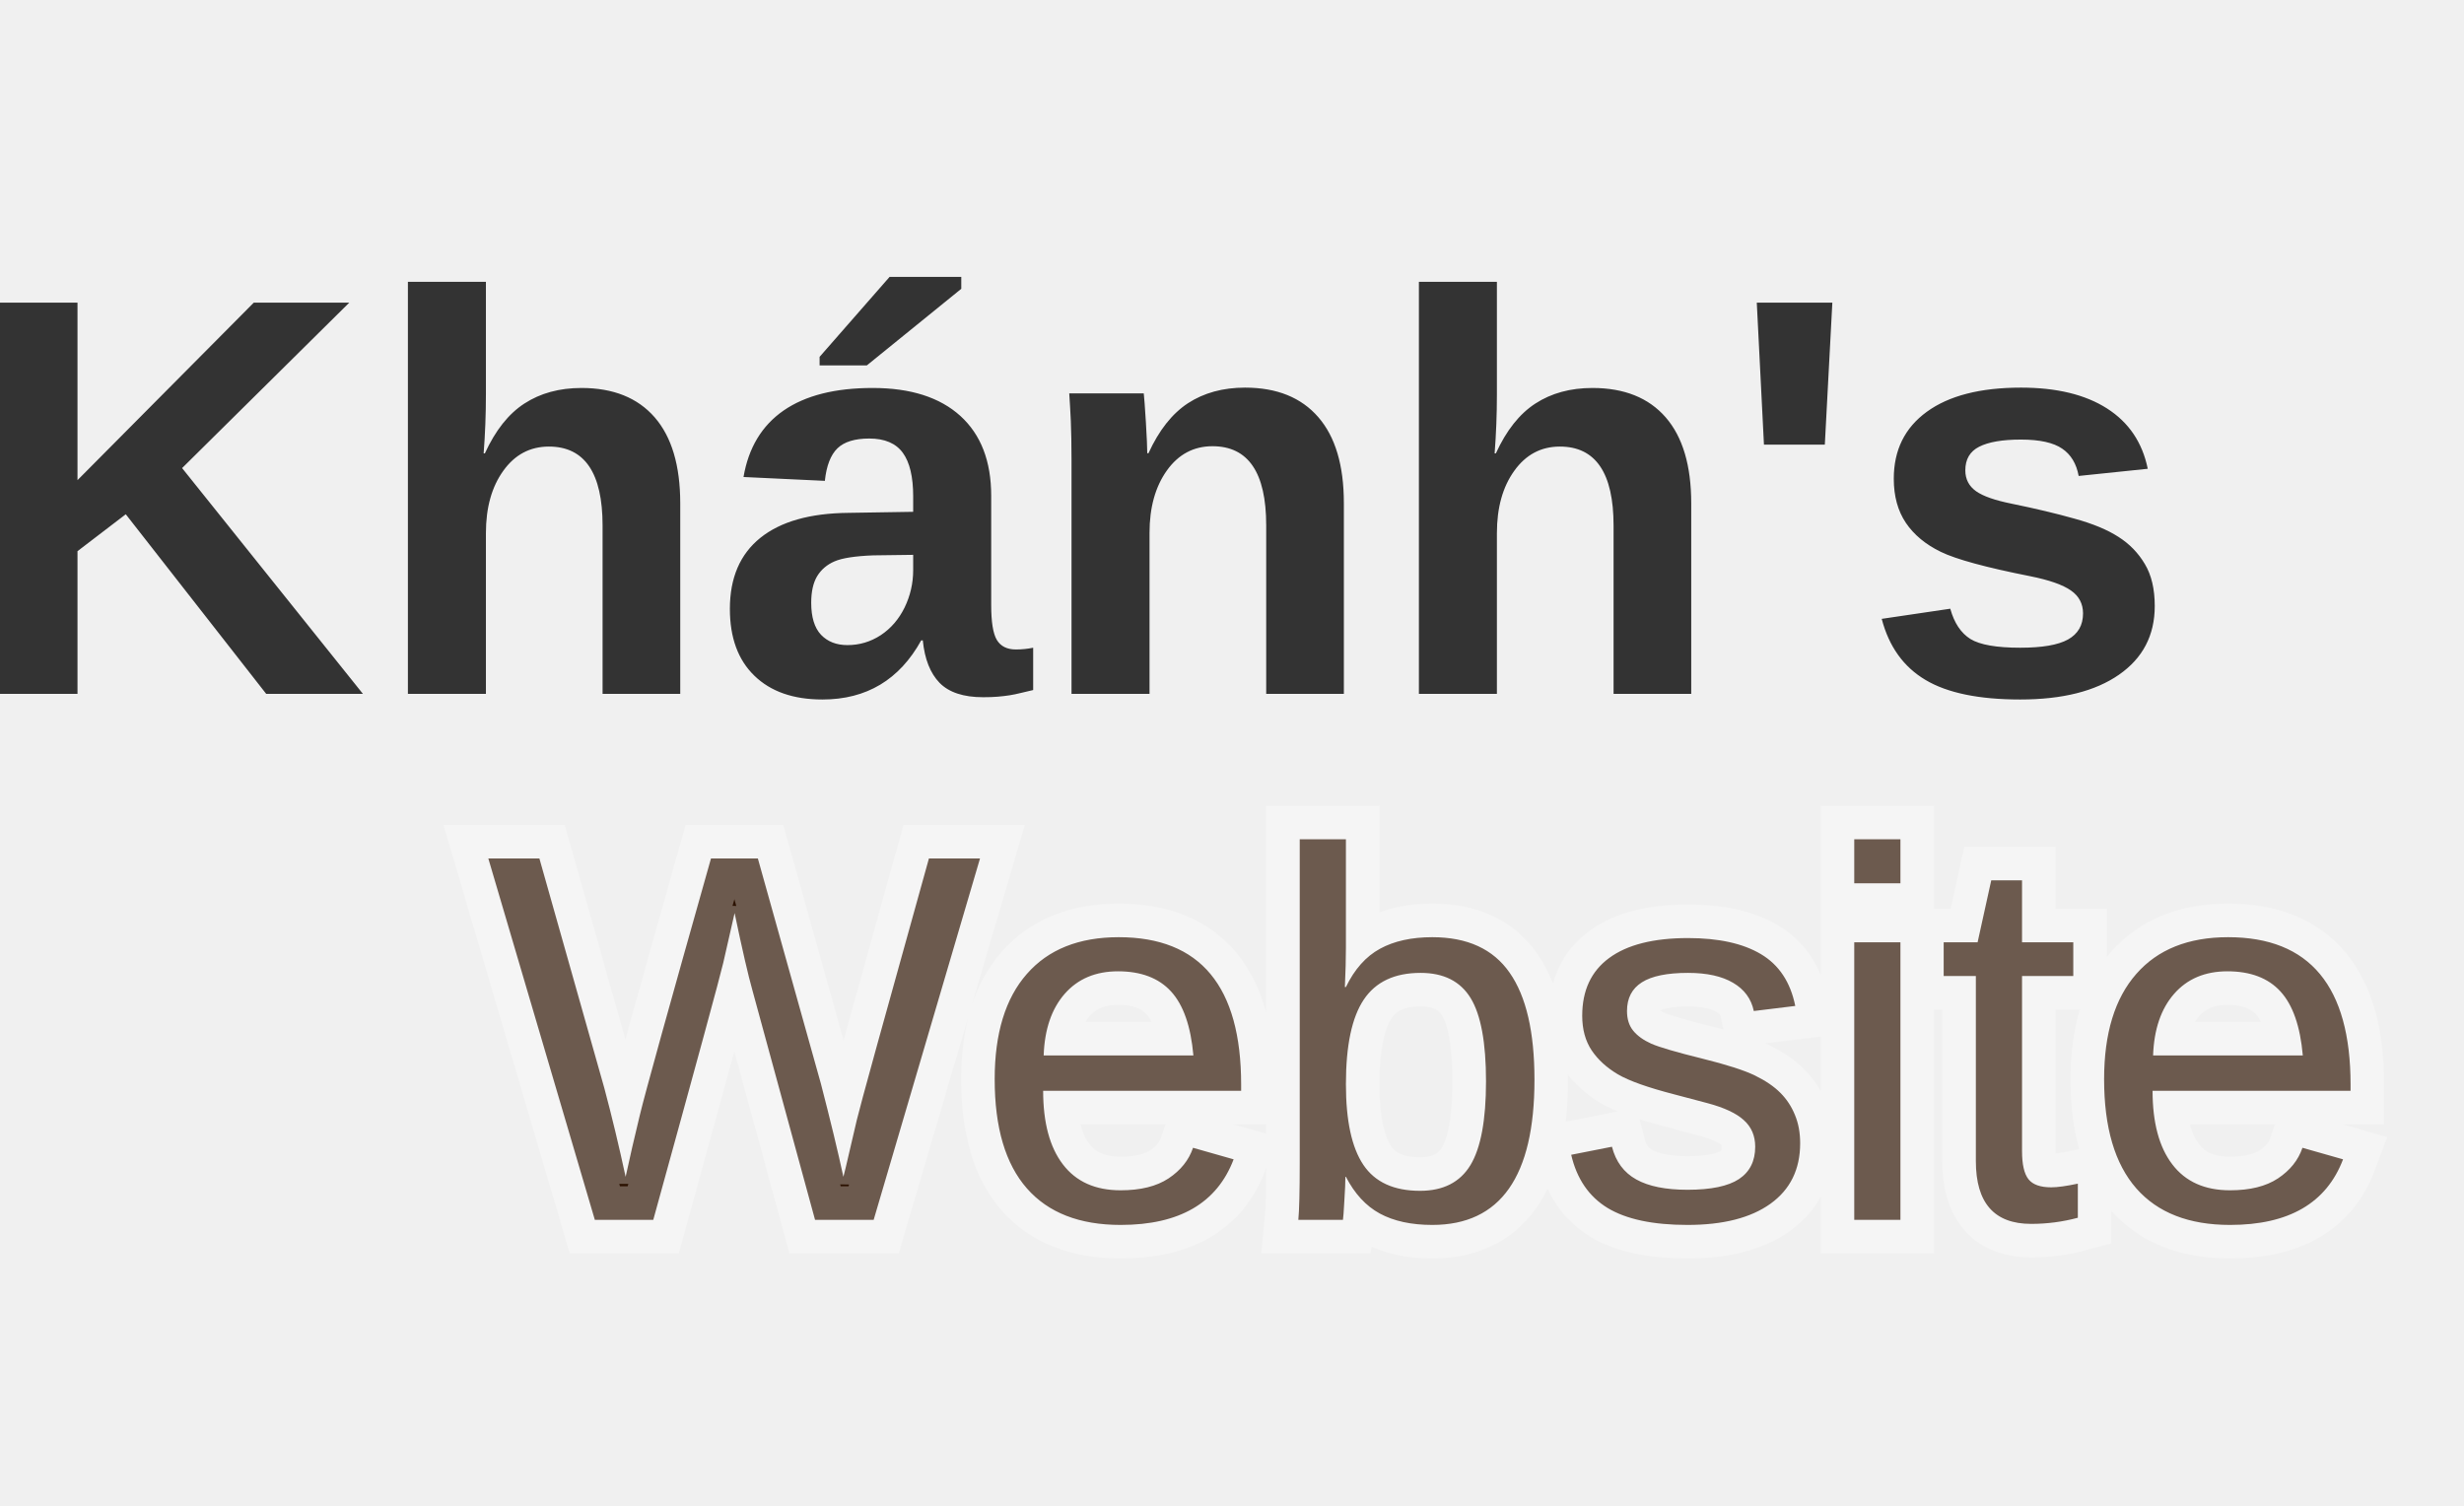
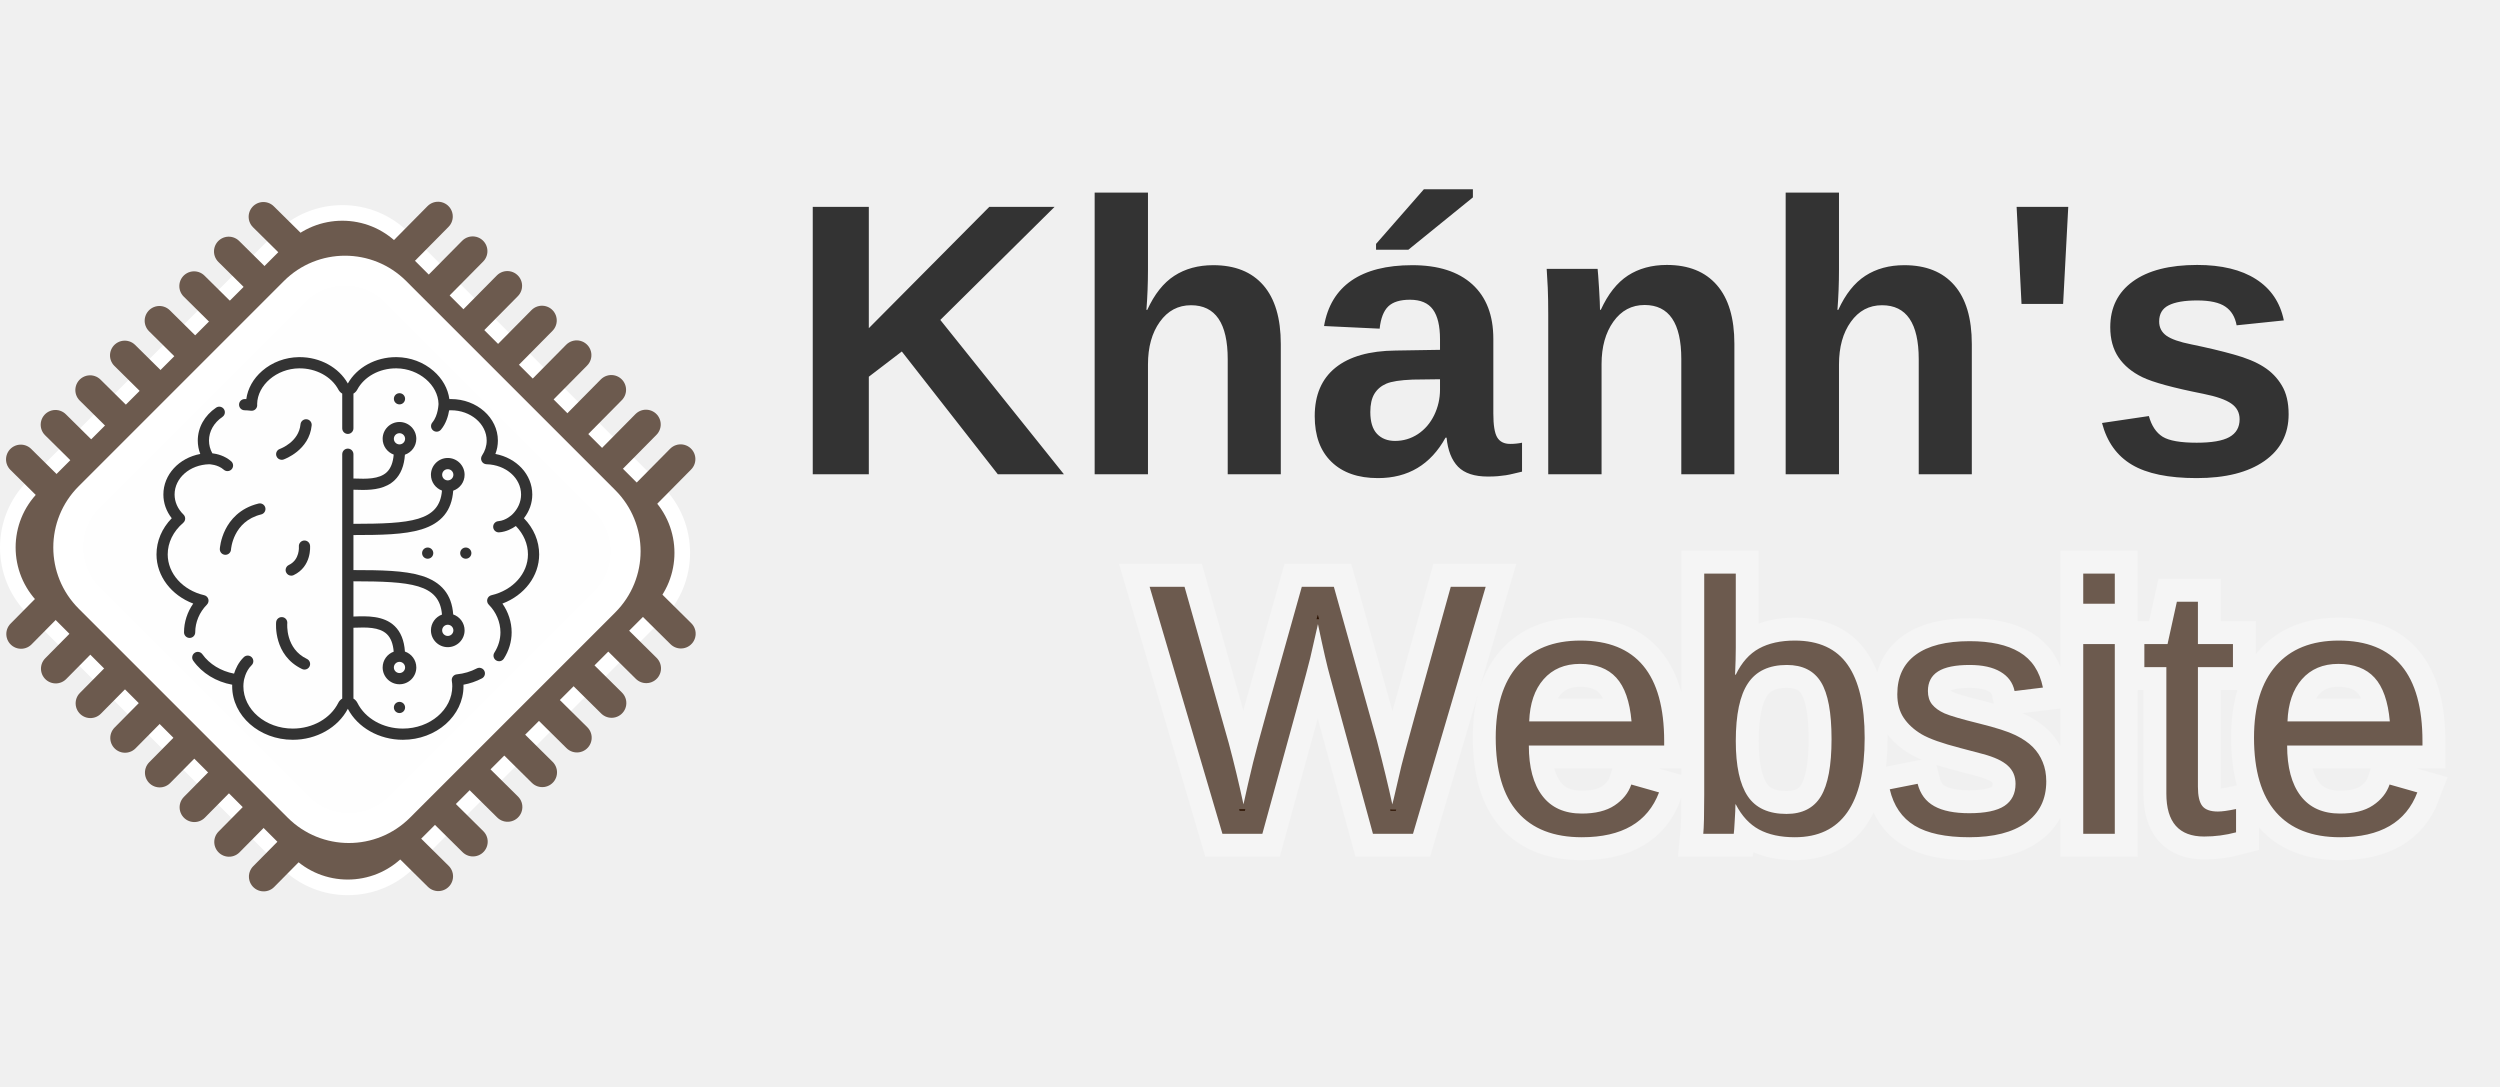
- <svg xmlns="http://www.w3.org/2000/svg" width="220.111mm" height="134.521mm" viewBox="0 0 220.111 134.521" version="1.1" id="svg5">
+ <svg xmlns="http://www.w3.org/2000/svg" width="326.739mm" height="141.996mm" viewBox="0 0 326.739 141.996" version="1.1" id="svg5">
  <defs id="defs2">
    </defs>
-   <g id="layer1" transform="translate(66.4386,-49.34991)">
+   <g id="layer1" transform="translate(173.0667,-49.34991)">
    <text xml:space="preserve" style="font-size:50.8px;line-height:0;font-family:Arial;-inkscape-font-specification:Arial;letter-spacing:0px;word-spacing:0px;opacity:1;fill:#333333;fill-opacity:1;stroke:#ffffff;stroke-width:0;stroke-miterlimit:4;stroke-dasharray:none;stroke-opacity:0.306" x="-70.234" y="111.334" id="text50106">
      <tspan id="tspan50104" style="font-weight:bold;font-size:50.8px;fill:#333333;fill-opacity:1;stroke:#ffffff;stroke-width:0;stroke-miterlimit:4;stroke-dasharray:none;stroke-opacity:0.306" x="-70.234" y="111.334">Khánh's </tspan>
    </text>
    <text xml:space="preserve" style="font-size:46.919px;line-height:0;font-family:Arial;-inkscape-font-specification:Arial;letter-spacing:0px;word-spacing:0px;stroke-width:6;stroke-miterlimit:4;stroke-dasharray:none" x="-23.019" y="158.321" id="text25288">
      <tspan id="tspan25286" style="font-size:46.919px;fill:#2b1100;stroke:#ffffff;stroke-width:6;stroke-miterlimit:4;stroke-dasharray:none;stroke-opacity:0.306" x="-23.019" y="158.321">Website</tspan>
    </text>
-     <g id="g2131" transform="matrix(1.205326,0,0,1.205326,23.17563,-24.01152)">
+     <g id="g2131" transform="matrix(1.205326,0,0,1.205326,-460.8535,-23.0771)">
      <rect style="fill:#333333;fill-opacity:1;stroke:#ffffff;stroke-width:2.731;stroke-miterlimit:4;stroke-dasharray:none;stroke-opacity:1" id="rect860" width="92.269" height="92.269" x="-178.064" y="70.809" ry="15.225" />
      <rect style="fill:#fefefe;fill-opacity:1;stroke:#ffffff;stroke-width:3.49;stroke-miterlimit:4;stroke-dasharray:none;stroke-opacity:1" id="rect1098" width="50.841" height="50.841" x="-157.35" y="91.523" ry="8.389" />
      <path style="fill:#333333;fill-opacity:0.545;stroke:#ffffff;stroke-width:3.444;stroke-linecap:round;stroke-linejoin:miter;stroke-miterlimit:4;stroke-dasharray:none;stroke-opacity:1" d="m -99.552,103.311 8.189,-0.046" id="path1133" />
      <path style="fill:#333333;fill-opacity:0.545;stroke:#ffffff;stroke-width:3.444;stroke-linecap:round;stroke-linejoin:miter;stroke-miterlimit:4;stroke-dasharray:none;stroke-opacity:1" d="m -99.552,112.415 8.189,-0.046" id="path1289" />
      <path style="fill:#333333;fill-opacity:0.545;stroke:#ffffff;stroke-width:3.444;stroke-linecap:round;stroke-linejoin:miter;stroke-miterlimit:4;stroke-dasharray:none;stroke-opacity:1" d="m -99.552,121.518 8.189,-0.046" id="path1295" />
      <path style="fill:#333333;fill-opacity:0.545;stroke:#ffffff;stroke-width:3.444;stroke-linecap:round;stroke-linejoin:miter;stroke-miterlimit:4;stroke-dasharray:none;stroke-opacity:1" d="m -99.552,130.621 8.189,-0.046" id="path1301" />
      <path style="fill:#333333;fill-opacity:0.545;stroke:#ffffff;stroke-width:3.444;stroke-linecap:round;stroke-linejoin:miter;stroke-miterlimit:4;stroke-dasharray:none;stroke-opacity:1" d="m -172.495,103.311 8.189,-0.046" id="path1313" />
      <path style="fill:#333333;fill-opacity:0.545;stroke:#ffffff;stroke-width:3.444;stroke-linecap:round;stroke-linejoin:miter;stroke-miterlimit:4;stroke-dasharray:none;stroke-opacity:1" d="m -172.495,112.415 8.189,-0.046" id="path1315" />
      <path style="fill:#333333;fill-opacity:0.545;stroke:#ffffff;stroke-width:3.444;stroke-linecap:round;stroke-linejoin:miter;stroke-miterlimit:4;stroke-dasharray:none;stroke-opacity:1" d="m -172.495,121.518 8.189,-0.046" id="path1317" />
      <path style="fill:#333333;fill-opacity:0.545;stroke:#ffffff;stroke-width:3.444;stroke-linecap:round;stroke-linejoin:miter;stroke-miterlimit:4;stroke-dasharray:none;stroke-opacity:1" d="m -172.495,130.621 8.189,-0.046" id="path1319" />
      <path style="fill:#333333;fill-opacity:0.545;stroke:#ffffff;stroke-width:3.444;stroke-linecap:round;stroke-linejoin:miter;stroke-miterlimit:4;stroke-dasharray:none;stroke-opacity:1" d="m -118.297,76.378 0.046,8.189" id="path1339" />
      <path style="fill:#333333;fill-opacity:0.545;stroke:#ffffff;stroke-width:3.444;stroke-linecap:round;stroke-linejoin:miter;stroke-miterlimit:4;stroke-dasharray:none;stroke-opacity:1" d="m -127.4,76.378 0.046,8.189" id="path1341" />
      <path style="fill:#333333;fill-opacity:0.545;stroke:#ffffff;stroke-width:3.444;stroke-linecap:round;stroke-linejoin:miter;stroke-miterlimit:4;stroke-dasharray:none;stroke-opacity:1" d="m -136.504,76.378 0.046,8.189" id="path1343" />
      <path style="fill:#333333;fill-opacity:0.545;stroke:#ffffff;stroke-width:3.444;stroke-linecap:round;stroke-linejoin:miter;stroke-miterlimit:4;stroke-dasharray:none;stroke-opacity:1" d="m -145.607,76.378 0.046,8.189" id="path1345" />
      <path style="fill:#333333;fill-opacity:0.545;stroke:#ffffff;stroke-width:3.444;stroke-linecap:round;stroke-linejoin:miter;stroke-miterlimit:4;stroke-dasharray:none;stroke-opacity:1" d="m -118.297,149.32 0.046,8.189" id="path1365" />
      <path style="fill:#333333;fill-opacity:0.545;stroke:#ffffff;stroke-width:3.444;stroke-linecap:round;stroke-linejoin:miter;stroke-miterlimit:4;stroke-dasharray:none;stroke-opacity:1" d="m -127.4,149.32 0.046,8.189" id="path1367" />
      <path style="fill:#333333;fill-opacity:0.545;stroke:#ffffff;stroke-width:3.444;stroke-linecap:round;stroke-linejoin:miter;stroke-miterlimit:4;stroke-dasharray:none;stroke-opacity:1" d="m -136.504,149.32 0.046,8.189" id="path1369" />
      <path style="fill:#333333;fill-opacity:0.545;stroke:#ffffff;stroke-width:3.444;stroke-linecap:round;stroke-linejoin:miter;stroke-miterlimit:4;stroke-dasharray:none;stroke-opacity:1" d="m -145.607,149.32 0.046,8.189" id="path1371" />
      <g id="g24" transform="matrix(0.09765625,0,0,0.09765587,-156.9291,91.94324)" style="fill:#6c5a4e;fill-opacity:1">
        <path d="m 428.487,416.533 c -8.187,4.289 -17.168,6.946 -26.692,7.899 -2.045,0.205 -3.917,1.24 -5.178,2.864 -1.261,1.624 -1.799,3.694 -1.49,5.727 0.432,2.833 0.632,5.168 0.632,7.348 0,31.226 -29.665,56.629 -66.129,56.629 -26.563,0 -50.461,-13.545 -60.884,-34.509 -1.186,-2.384 -3.017,-4.31 -5.246,-5.636 v -94.767 c 0.57,-0.02 1.139,-0.04 1.721,-0.06 14.656,-0.52 32.886,-1.174 43.041,8.625 5.228,5.044 8.273,12.915 9.103,23.426 -8.615,3.16 -14.779,11.438 -14.779,21.127 0,12.405 10.103,22.498 22.52,22.498 12.417,0 22.52,-10.093 22.52,-22.498 0,-9.856 -6.38,-18.246 -15.228,-21.28 -0.994,-14.785 -5.595,-26.228 -13.719,-34.068 -14.741,-14.224 -37.427,-13.412 -53.992,-12.821 -0.401,0.014 -0.791,0.028 -1.186,0.042 v -47.15 c 76.506,0.155 115.122,3.291 118.466,44.512 -8.614,3.161 -14.777,11.438 -14.777,21.127 0,12.405 10.103,22.498 22.52,22.498 12.417,0 22.52,-10.093 22.52,-22.498 0,-9.861 -6.386,-18.253 -15.241,-21.284 -1.849,-26.586 -15.755,-43.554 -42.372,-51.76 -23.089,-7.118 -54.613,-7.571 -91.116,-7.599 v -46.861 c 36.503,-0.029 68.027,-0.481 91.116,-7.599 26.617,-8.206 40.523,-25.174 42.372,-51.76 8.855,-3.031 15.241,-11.424 15.241,-21.285 0,-12.405 -10.103,-22.497 -22.52,-22.497 -12.417,0 -22.52,10.092 -22.52,22.497 0,9.689 6.163,17.967 14.777,21.128 -3.344,41.221 -41.96,44.357 -118.466,44.512 v -45.661 c 0.395,0.014 0.784,0.027 1.186,0.042 3.51,0.125 7.294,0.261 11.219,0.261 14.603,0 31.155,-1.872 42.773,-13.082 8.125,-7.839 12.725,-19.283 13.719,-34.067 8.848,-3.035 15.228,-11.425 15.228,-21.281 0,-12.405 -10.103,-22.497 -22.52,-22.497 -12.417,0 -22.52,10.092 -22.52,22.497 0,9.689 6.163,17.968 14.779,21.128 -0.83,10.511 -3.875,18.382 -9.103,23.425 -10.155,9.799 -28.391,9.144 -43.04,8.625 -0.582,-0.021 -1.151,-0.041 -1.722,-0.06 v -32.494 c 0,-4.143 -3.357,-7.5 -7.5,-7.5 -4.143,0 -7.5,3.357 -7.5,7.5 v 326.961 c -2.229,1.326 -4.061,3.253 -5.247,5.638 -10.422,20.96 -34.32,34.505 -60.883,34.505 -36.464,0 -66.129,-25.403 -66.129,-56.629 0,-2.18 0.2,-4.515 0.632,-7.348 0.017,-0.124 1.839,-12.554 10.387,-20.8 2.981,-2.875 3.066,-7.623 0.19,-10.604 -2.876,-2.98 -7.625,-3.068 -10.604,-0.19 -7.364,7.104 -11.177,15.917 -13.078,22.055 -17.461,-3.31 -32.997,-12.723 -42.391,-25.958 -2.397,-3.375 -7.08,-4.171 -10.458,-1.774 -3.377,2.398 -4.172,7.08 -1.774,10.458 11.86,16.707 30.584,28.156 52.139,32.101 -0.027,0.696 -0.041,1.381 -0.041,2.062 0,39.496 36.395,71.629 81.129,71.629 31.652,0 60.371,-16.237 73.63,-41.489 13.258,25.251 41.976,41.487 73.628,41.487 44.734,0 81.129,-32.133 81.129,-71.629 0,-0.681 -0.014,-1.365 -0.041,-2.062 8.712,-1.598 17.003,-4.441 24.73,-8.489 3.669,-1.922 5.085,-6.455 3.163,-10.124 -1.922,-3.67 -6.453,-5.086 -10.124,-3.163 z M 325.105,407.71 c 4.146,0 7.52,3.363 7.52,7.497 0,4.135 -3.373,7.498 -7.52,7.498 -4.147,0 -7.52,-3.363 -7.52,-7.498 0.001,-4.134 3.374,-7.497 7.52,-7.497 z m 64.604,-49.639 c 4.146,0 7.52,3.363 7.52,7.497 0,4.135 -3.373,7.498 -7.52,7.498 -4.147,0 -7.52,-3.363 -7.52,-7.498 0,-4.133 3.374,-7.497 7.52,-7.497 z m 0,-208.148 c 4.146,0 7.52,3.363 7.52,7.497 0,4.135 -3.373,7.498 -7.52,7.498 -4.147,0 -7.52,-3.363 -7.52,-7.498 0,-4.134 3.374,-7.497 7.52,-7.497 z m -64.604,-48.15 c 4.146,0 7.52,3.363 7.52,7.497 0,4.135 -3.373,7.498 -7.52,7.498 -4.147,0 -7.52,-3.363 -7.52,-7.498 0.001,-4.133 3.374,-7.497 7.52,-7.497 z" id="path2" style="fill:#6c5a4e;fill-opacity:1" />
        <path d="m 51.815,368.226 c 0,-13.564 5.701,-27.079 15.642,-37.076 1.918,-1.93 2.642,-4.746 1.89,-7.361 -0.752,-2.614 -2.861,-4.617 -5.512,-5.232 C 35.082,311.878 15,289.45 15,264.016 c 0,-15.82 7.369,-30.854 20.749,-42.333 1.602,-1.373 2.55,-3.357 2.613,-5.466 0.064,-2.108 -0.763,-4.146 -2.277,-5.613 -7.661,-7.422 -11.88,-16.921 -11.88,-26.749 0,-22.033 20.302,-39.834 46.218,-40.524 0.117,0.001 11.556,0.19 19.595,7.3 1.427,1.262 3.2,1.882 4.966,1.882 2.074,0 4.139,-0.855 5.621,-2.531 2.744,-3.103 2.453,-7.843 -0.649,-10.587 -8.642,-7.643 -19.365,-10.003 -25.292,-10.733 -2.902,-5.325 -4.441,-11.118 -4.441,-16.951 0,-12.392 6.554,-23.957 17.981,-31.729 3.425,-2.329 4.313,-6.994 1.983,-10.419 -2.329,-3.425 -6.995,-4.314 -10.419,-1.983 -15.6,10.609 -24.546,26.695 -24.546,44.132 0,6.084 1.139,12.114 3.341,17.847 -28.443,5.382 -49.358,27.555 -49.358,54.298 0,11.42 3.927,22.437 11.188,31.696 C 7.188,229.169 0,246.129 0,264.016 c 0,28.896 19.708,54.609 49.154,65.731 -7.934,11.354 -12.339,24.877 -12.339,38.479 0,4.143 3.357,7.5 7.5,7.5 4.143,0 7.5,-3.358 7.5,-7.5 z" id="path4" style="fill:#6c5a4e;fill-opacity:1" />
        <path d="m 512,264.016 c 0,-17.889 -7.187,-34.849 -20.394,-48.465 7.261,-9.26 11.188,-20.277 11.188,-31.696 0,-26.743 -20.916,-48.916 -49.359,-54.298 2.203,-5.733 3.342,-11.764 3.342,-17.847 0,-30.656 -28.137,-55.597 -62.722,-55.597 -0.69,0 -1.431,0.016 -2.205,0.044 C 389.932,42.012 382.548,28.81 370.635,18.45 357.217,6.781 339.748,0.23 321.446,0.007 321.113,0.002 320.78,0 320.447,0 293.179,0 268.122,13.731 256,35.278 243.878,13.73 218.824,0 191.553,0 c -0.331,0 -0.667,0.002 -0.999,0.007 -18.303,0.224 -35.772,6.774 -49.19,18.443 -11.911,10.358 -19.294,23.559 -21.214,37.707 -0.774,-0.028 -1.515,-0.044 -2.205,-0.044 -4.143,0 -7.5,3.357 -7.5,7.5 0,4.143 3.357,7.5 7.5,7.5 2.292,0 5.484,0.233 8.332,0.608 2.256,0.297 4.503,-0.438 6.143,-1.995 1.642,-1.558 2.492,-3.773 2.314,-6.029 l -0.045,-0.512 c -0.012,-0.135 -0.028,-0.269 -0.033,-0.332 0.456,-25.569 26.139,-47.481 56.082,-47.849 22.62,-0.23 43.295,10.921 52.684,28.53 1.185,2.223 2.954,4.029 5.079,5.295 v 46.44 c 0,4.143 3.357,7.5 7.5,7.5 4.143,0 7.5,-3.357 7.5,-7.5 V 48.83 c 2.125,-1.265 3.894,-3.072 5.079,-5.295 C 277.854,26.14 298.147,15 320.439,15 c 0.274,0 0.549,0.002 0.823,0.005 29.943,0.367 55.626,22.279 56.082,47.776 -0.121,-0.086 -0.213,15.035 -8.276,24.672 -2.658,3.177 -2.237,7.906 0.939,10.564 1.403,1.175 3.11,1.748 4.809,1.748 2.144,0 4.272,-0.914 5.756,-2.688 6.984,-8.347 9.823,-18.729 10.979,-25.891 0.901,-0.047 1.754,-0.074 2.505,-0.074 26.313,0 47.722,18.212 47.722,40.597 0,6.947 -2.157,13.848 -6.237,19.957 -1.518,2.271 -1.68,5.188 -0.424,7.613 1.255,2.426 3.73,3.978 6.461,4.05 25.916,0.69 46.218,18.491 46.218,40.524 0,9.828 -4.219,19.327 -11.88,26.749 -0.076,0.078 -8.098,8.062 -18.56,8.894 -4.129,0.328 -7.21,3.941 -6.882,8.071 0.313,3.927 3.596,6.905 7.469,6.905 0.199,0 0.4,-0.008 0.603,-0.023 9.502,-0.755 17.311,-5.007 22.244,-8.495 10.494,10.82 16.21,24.134 16.21,38.062 0,25.435 -20.082,47.862 -48.835,54.54 -2.65,0.615 -4.76,2.618 -5.512,5.232 -0.752,2.615 -0.029,5.432 1.89,7.361 9.94,9.998 15.642,23.512 15.642,37.076 0,9.489 -2.803,18.875 -8.104,27.145 -2.236,3.486 -1.222,8.126 2.266,10.361 1.253,0.804 2.655,1.188 4.041,1.188 2.47,0 4.889,-1.219 6.32,-3.453 6.854,-10.689 10.478,-22.876 10.478,-35.24 0,-13.601 -4.406,-27.124 -12.34,-38.479 C 492.292,318.626 512,292.913 512,264.016 Z" id="path6" style="fill:#6c5a4e;fill-opacity:1" />
        <path d="m 84.713,256.586 c -0.232,4.136 2.933,7.677 7.067,7.909 0.144,0.008 0.286,0.012 0.428,0.012 3.949,0 7.257,-3.087 7.481,-7.079 0.021,-0.377 2.552,-37.757 40.382,-46.959 4.025,-0.979 6.494,-5.035 5.515,-9.06 -0.979,-4.025 -5.032,-6.497 -9.06,-5.515 -25.353,6.167 -38.117,22.344 -44.361,34.829 -6.682,13.362 -7.424,25.359 -7.452,25.863 z" id="path8" style="fill:#6c5a4e;fill-opacity:1" />
        <path d="m 200.854,83.125 c -4.102,-0.385 -7.781,2.638 -8.171,6.763 -2.221,23.538 -26.596,32.554 -27.664,32.937 -3.895,1.379 -5.942,5.649 -4.575,9.551 1.082,3.089 3.98,5.021 7.078,5.021 0.822,0 1.66,-0.137 2.48,-0.424 1.406,-0.493 34.48,-12.453 37.614,-45.677 0.389,-4.124 -2.638,-7.782 -6.762,-8.171 z" id="path10" style="fill:#6c5a4e;fill-opacity:1" />
        <path d="m 194.816,417.339 c 1.041,0.495 2.138,0.729 3.218,0.729 2.803,0 5.492,-1.579 6.777,-4.279 1.779,-3.74 0.19,-8.216 -3.55,-9.995 -28.863,-13.733 -26.393,-46.382 -26.271,-47.796 0.372,-4.114 -2.654,-7.758 -6.771,-8.144 -4.116,-0.372 -7.781,2.644 -8.167,6.769 -0.167,1.805 -3.696,44.416 34.764,62.716 z" id="path12" style="fill:#6c5a4e;fill-opacity:1" />
        <path d="m 177.044,278.131 c -3.741,1.779 -5.33,6.254 -3.551,9.994 1.284,2.701 3.974,4.28 6.777,4.28 1.08,0 2.177,-0.234 3.217,-0.729 24.281,-11.552 22.06,-38.39 21.953,-39.526 -0.387,-4.125 -4.055,-7.141 -8.167,-6.769 -4.124,0.387 -7.154,4.043 -6.769,8.167 0.017,0.174 1.459,17.484 -13.46,24.583 z" id="path14" style="fill:#6c5a4e;fill-opacity:1" />
        <path d="m 355.338,262.24 c 0,4.142 3.358,7.5 7.501,7.5 4.143,0 7.501,-3.358 7.501,-7.5 0,-4.142 -3.358,-7.5 -7.501,-7.5 -4.143,0 -7.501,3.358 -7.501,7.5 z" id="path16" style="fill:#6c5a4e;fill-opacity:1" />
        <path d="m 413.829,269.74 c 4.143,0 7.501,-3.358 7.501,-7.5 0,-4.142 -3.358,-7.5 -7.501,-7.5 -4.143,0 -7.501,3.358 -7.501,7.5 0,4.142 3.359,7.5 7.501,7.5 z" id="path18" style="fill:#6c5a4e;fill-opacity:1" />
        <path d="m 317.608,468.74 c 0,4.142 3.358,7.5 7.501,7.5 4.143,0 7.501,-3.358 7.501,-7.5 0,-4.142 -3.358,-7.5 -7.501,-7.5 -4.143,0 -7.501,3.358 -7.501,7.5 z" id="path20" style="fill:#6c5a4e;fill-opacity:1" />
        <path d="m 332.609,55.74 c 0,-4.142 -3.358,-7.5 -7.501,-7.5 -4.143,0 -7.501,3.358 -7.501,7.5 0,4.142 3.358,7.5 7.501,7.5 4.143,0 7.501,-3.358 7.501,-7.5 z" id="path22" style="fill:#6c5a4e;fill-opacity:1" />
      </g>
    </g>
+     <g id="g15682" transform="matrix(0.7919939,0.7919939,-0.7919939,0.7919939,69.48695,132.9129)">
+       <rect style="fill:#6c5a4e;fill-opacity:1;stroke:#ffffff;stroke-width:1.822;stroke-miterlimit:4;stroke-dasharray:none;stroke-opacity:1" id="rect860-4" width="62.001" height="61.109" x="-163.022" y="86.742" ry="10.083" />
+       <g id="g1946" transform="rotate(90,-131.8381,116.5216)" style="fill:#000000;stroke:#6c5a4e;stroke-opacity:1">
+         <g id="g1926" transform="translate(-3.32095,20.8441)" style="fill:#000000;stroke:#6c5a4e;stroke-opacity:1">
+           <path style="fill:#000000;fill-opacity:0.545;stroke:#6c5a4e;stroke-width:3.444;stroke-linecap:round;stroke-linejoin:miter;stroke-miterlimit:4;stroke-dasharray:none;stroke-opacity:1" d="m -131.4,61.252 0.046,8.189" id="path1910" />
+           <path style="fill:#000000;fill-opacity:0.545;stroke:#6c5a4e;stroke-width:3.444;stroke-linecap:round;stroke-linejoin:miter;stroke-miterlimit:4;stroke-dasharray:none;stroke-opacity:1" d="m -137.119,61.252 0.046,8.189" id="path1912" />
+           <path style="fill:#000000;fill-opacity:0.545;stroke:#6c5a4e;stroke-width:3.444;stroke-linecap:round;stroke-linejoin:miter;stroke-miterlimit:4;stroke-dasharray:none;stroke-opacity:1" d="m -142.839,61.252 0.046,8.189" id="path1914" />
+           <path style="fill:#000000;fill-opacity:0.545;stroke:#6c5a4e;stroke-width:3.444;stroke-linecap:round;stroke-linejoin:miter;stroke-miterlimit:4;stroke-dasharray:none;stroke-opacity:1" d="m -148.558,61.252 0.046,8.189" id="path1916" />
+           <path style="fill:#000000;fill-opacity:0.545;stroke:#6c5a4e;stroke-width:3.444;stroke-linecap:round;stroke-linejoin:miter;stroke-miterlimit:4;stroke-dasharray:none;stroke-opacity:1" d="m -108.522,61.252 0.046,8.189" id="path1918" />
+           <path style="fill:#000000;fill-opacity:0.545;stroke:#6c5a4e;stroke-width:3.444;stroke-linecap:round;stroke-linejoin:miter;stroke-miterlimit:4;stroke-dasharray:none;stroke-opacity:1" d="m -114.241,61.252 0.046,8.189" id="path1920" />
+           <path style="fill:#000000;fill-opacity:0.545;stroke:#6c5a4e;stroke-width:3.444;stroke-linecap:round;stroke-linejoin:miter;stroke-miterlimit:4;stroke-dasharray:none;stroke-opacity:1" d="m -119.961,61.252 0.046,8.189" id="path1922" />
+           <path style="fill:#000000;fill-opacity:0.545;stroke:#6c5a4e;stroke-width:3.444;stroke-linecap:round;stroke-linejoin:miter;stroke-miterlimit:4;stroke-dasharray:none;stroke-opacity:1" d="m -125.68,61.252 0.046,8.189" id="path1924" />
+         </g>
+         <g id="g1944" transform="translate(-3.32095,81.50675)" style="fill:#000000;stroke:#6c5a4e;stroke-opacity:1">
+           <path style="fill:#000000;fill-opacity:0.545;stroke:#6c5a4e;stroke-width:3.444;stroke-linecap:round;stroke-linejoin:miter;stroke-miterlimit:4;stroke-dasharray:none;stroke-opacity:1" d="m -131.4,61.252 0.046,8.189" id="path1928" />
+           <path style="fill:#000000;fill-opacity:0.545;stroke:#6c5a4e;stroke-width:3.444;stroke-linecap:round;stroke-linejoin:miter;stroke-miterlimit:4;stroke-dasharray:none;stroke-opacity:1" d="m -137.119,61.252 0.046,8.189" id="path1930" />
+           <path style="fill:#000000;fill-opacity:0.545;stroke:#6c5a4e;stroke-width:3.444;stroke-linecap:round;stroke-linejoin:miter;stroke-miterlimit:4;stroke-dasharray:none;stroke-opacity:1" d="m -142.839,61.252 0.046,8.189" id="path1932" />
+           <path style="fill:#000000;fill-opacity:0.545;stroke:#6c5a4e;stroke-width:3.444;stroke-linecap:round;stroke-linejoin:miter;stroke-miterlimit:4;stroke-dasharray:none;stroke-opacity:1" d="m -148.558,61.252 0.046,8.189" id="path1934" />
+           <path style="fill:#000000;fill-opacity:0.545;stroke:#6c5a4e;stroke-width:3.444;stroke-linecap:round;stroke-linejoin:miter;stroke-miterlimit:4;stroke-dasharray:none;stroke-opacity:1" d="m -108.522,61.252 0.046,8.189" id="path1936" />
+           <path style="fill:#000000;fill-opacity:0.545;stroke:#6c5a4e;stroke-width:3.444;stroke-linecap:round;stroke-linejoin:miter;stroke-miterlimit:4;stroke-dasharray:none;stroke-opacity:1" d="m -114.241,61.252 0.046,8.189" id="path1938" />
+           <path style="fill:#000000;fill-opacity:0.545;stroke:#6c5a4e;stroke-width:3.444;stroke-linecap:round;stroke-linejoin:miter;stroke-miterlimit:4;stroke-dasharray:none;stroke-opacity:1" d="m -119.961,61.252 0.046,8.189" id="path1940" />
+           <path style="fill:#000000;fill-opacity:0.545;stroke:#6c5a4e;stroke-width:3.444;stroke-linecap:round;stroke-linejoin:miter;stroke-miterlimit:4;stroke-dasharray:none;stroke-opacity:1" d="m -125.68,61.252 0.046,8.189" id="path1942" />
+         </g>
+       </g>
+       <g id="g1908" style="fill:#000000;stroke:#6c5a4e;stroke-opacity:1">
+         <g id="g970" transform="translate(-3.32095,20.8441)" style="fill:#000000;stroke:#6c5a4e;stroke-opacity:1">
+           <path style="fill:#000000;fill-opacity:0.545;stroke:#6c5a4e;stroke-width:3.444;stroke-linecap:round;stroke-linejoin:miter;stroke-miterlimit:4;stroke-dasharray:none;stroke-opacity:1" d="m -131.4,61.252 0.046,8.189" id="path873" />
+           <path style="fill:#000000;fill-opacity:0.545;stroke:#6c5a4e;stroke-width:3.444;stroke-linecap:round;stroke-linejoin:miter;stroke-miterlimit:4;stroke-dasharray:none;stroke-opacity:1" d="m -137.119,61.252 0.046,8.189" id="path879" />
+           <path style="fill:#000000;fill-opacity:0.545;stroke:#6c5a4e;stroke-width:3.444;stroke-linecap:round;stroke-linejoin:miter;stroke-miterlimit:4;stroke-dasharray:none;stroke-opacity:1" d="m -142.839,61.252 0.046,8.189" id="path885" />
+           <path style="fill:#000000;fill-opacity:0.545;stroke:#6c5a4e;stroke-width:3.444;stroke-linecap:round;stroke-linejoin:miter;stroke-miterlimit:4;stroke-dasharray:none;stroke-opacity:1" d="m -148.558,61.252 0.046,8.189" id="path891" />
+           <path style="fill:#000000;fill-opacity:0.545;stroke:#6c5a4e;stroke-width:3.444;stroke-linecap:round;stroke-linejoin:miter;stroke-miterlimit:4;stroke-dasharray:none;stroke-opacity:1" d="m -108.522,61.252 0.046,8.189" id="path873-4" />
+           <path style="fill:#000000;fill-opacity:0.545;stroke:#6c5a4e;stroke-width:3.444;stroke-linecap:round;stroke-linejoin:miter;stroke-miterlimit:4;stroke-dasharray:none;stroke-opacity:1" d="m -114.241,61.252 0.046,8.189" id="path879-7" />
+           <path style="fill:#000000;fill-opacity:0.545;stroke:#6c5a4e;stroke-width:3.444;stroke-linecap:round;stroke-linejoin:miter;stroke-miterlimit:4;stroke-dasharray:none;stroke-opacity:1" d="m -119.961,61.252 0.046,8.189" id="path885-8" />
+           <path style="fill:#000000;fill-opacity:0.545;stroke:#6c5a4e;stroke-width:3.444;stroke-linecap:round;stroke-linejoin:miter;stroke-miterlimit:4;stroke-dasharray:none;stroke-opacity:1" d="m -125.68,61.252 0.046,8.189" id="path891-9" />
+         </g>
+         <g id="g970-0" transform="translate(-3.32095,81.50675)" style="fill:#000000;stroke:#6c5a4e;stroke-opacity:1">
+           <path style="fill:#000000;fill-opacity:0.545;stroke:#6c5a4e;stroke-width:3.444;stroke-linecap:round;stroke-linejoin:miter;stroke-miterlimit:4;stroke-dasharray:none;stroke-opacity:1" d="m -131.4,61.252 0.046,8.189" id="path873-9" />
+           <path style="fill:#000000;fill-opacity:0.545;stroke:#6c5a4e;stroke-width:3.444;stroke-linecap:round;stroke-linejoin:miter;stroke-miterlimit:4;stroke-dasharray:none;stroke-opacity:1" d="m -137.119,61.252 0.046,8.189" id="path879-6" />
+           <path style="fill:#000000;fill-opacity:0.545;stroke:#6c5a4e;stroke-width:3.444;stroke-linecap:round;stroke-linejoin:miter;stroke-miterlimit:4;stroke-dasharray:none;stroke-opacity:1" d="m -142.839,61.252 0.046,8.189" id="path885-2" />
+           <path style="fill:#000000;fill-opacity:0.545;stroke:#6c5a4e;stroke-width:3.444;stroke-linecap:round;stroke-linejoin:miter;stroke-miterlimit:4;stroke-dasharray:none;stroke-opacity:1" d="m -148.558,61.252 0.046,8.189" id="path891-1" />
+           <path style="fill:#000000;fill-opacity:0.545;stroke:#6c5a4e;stroke-width:3.444;stroke-linecap:round;stroke-linejoin:miter;stroke-miterlimit:4;stroke-dasharray:none;stroke-opacity:1" d="m -108.522,61.252 0.046,8.189" id="path873-4-0" />
+           <path style="fill:#000000;fill-opacity:0.545;stroke:#6c5a4e;stroke-width:3.444;stroke-linecap:round;stroke-linejoin:miter;stroke-miterlimit:4;stroke-dasharray:none;stroke-opacity:1" d="m -114.241,61.252 0.046,8.189" id="path879-7-9" />
+           <path style="fill:#000000;fill-opacity:0.545;stroke:#6c5a4e;stroke-width:3.444;stroke-linecap:round;stroke-linejoin:miter;stroke-miterlimit:4;stroke-dasharray:none;stroke-opacity:1" d="m -119.961,61.252 0.046,8.189" id="path885-8-5" />
+           <path style="fill:#000000;fill-opacity:0.545;stroke:#6c5a4e;stroke-width:3.444;stroke-linecap:round;stroke-linejoin:miter;stroke-miterlimit:4;stroke-dasharray:none;stroke-opacity:1" d="m -125.68,61.252 0.046,8.189" id="path891-9-2" />
+         </g>
+       </g>
+       <rect style="fill:#fefefe;fill-opacity:1;stroke:#ffffff;stroke-width:3.492;stroke-miterlimit:4;stroke-dasharray:none;stroke-opacity:1" id="rect1098-4" width="51.192" height="50.561" x="-157.525" y="91.794" ry="8.343" />
+     </g>
+     <g id="g24-2" transform="matrix(0.09768095,0,0,0.09768059,-152.6129,96.02505)" style="fill:#333333;fill-opacity:1">
+       <path d="m 428.487,416.533 c -8.187,4.289 -17.168,6.946 -26.692,7.899 -2.045,0.205 -3.917,1.24 -5.178,2.864 -1.261,1.624 -1.799,3.694 -1.49,5.727 0.432,2.833 0.632,5.168 0.632,7.348 0,31.226 -29.665,56.629 -66.129,56.629 -26.563,0 -50.461,-13.545 -60.884,-34.509 -1.186,-2.384 -3.017,-4.31 -5.246,-5.636 v -94.767 c 0.57,-0.02 1.139,-0.04 1.721,-0.06 14.656,-0.52 32.886,-1.174 43.041,8.625 5.228,5.044 8.273,12.915 9.103,23.426 -8.615,3.16 -14.779,11.438 -14.779,21.127 0,12.405 10.103,22.498 22.52,22.498 12.417,0 22.52,-10.093 22.52,-22.498 0,-9.856 -6.38,-18.246 -15.228,-21.28 -0.994,-14.785 -5.595,-26.228 -13.719,-34.068 -14.741,-14.224 -37.427,-13.412 -53.992,-12.821 -0.401,0.014 -0.791,0.028 -1.186,0.042 v -47.15 c 76.506,0.155 115.122,3.291 118.466,44.512 -8.614,3.161 -14.777,11.438 -14.777,21.127 0,12.405 10.103,22.498 22.52,22.498 12.417,0 22.52,-10.093 22.52,-22.498 0,-9.861 -6.386,-18.253 -15.241,-21.284 -1.849,-26.586 -15.755,-43.554 -42.372,-51.76 -23.089,-7.118 -54.613,-7.571 -91.116,-7.599 v -46.861 c 36.503,-0.029 68.027,-0.481 91.116,-7.599 26.617,-8.206 40.523,-25.174 42.372,-51.76 8.855,-3.031 15.241,-11.424 15.241,-21.285 0,-12.405 -10.103,-22.497 -22.52,-22.497 -12.417,0 -22.52,10.092 -22.52,22.497 0,9.689 6.163,17.967 14.777,21.128 -3.344,41.221 -41.96,44.357 -118.466,44.512 v -45.661 c 0.395,0.014 0.784,0.027 1.186,0.042 3.51,0.125 7.294,0.261 11.219,0.261 14.603,0 31.155,-1.872 42.773,-13.082 8.125,-7.839 12.725,-19.283 13.719,-34.067 8.848,-3.035 15.228,-11.425 15.228,-21.281 0,-12.405 -10.103,-22.497 -22.52,-22.497 -12.417,0 -22.52,10.092 -22.52,22.497 0,9.689 6.163,17.968 14.779,21.128 -0.83,10.511 -3.875,18.382 -9.103,23.425 -10.155,9.799 -28.391,9.144 -43.04,8.625 -0.582,-0.021 -1.151,-0.041 -1.722,-0.06 v -32.494 c 0,-4.143 -3.357,-7.5 -7.5,-7.5 -4.143,0 -7.5,3.357 -7.5,7.5 v 326.961 c -2.229,1.326 -4.061,3.253 -5.247,5.638 -10.422,20.96 -34.32,34.505 -60.883,34.505 -36.464,0 -66.129,-25.403 -66.129,-56.629 0,-2.18 0.2,-4.515 0.632,-7.348 0.017,-0.124 1.839,-12.554 10.387,-20.8 2.981,-2.875 3.066,-7.623 0.19,-10.604 -2.876,-2.98 -7.625,-3.068 -10.604,-0.19 -7.364,7.104 -11.177,15.917 -13.078,22.055 -17.461,-3.31 -32.997,-12.723 -42.391,-25.958 -2.397,-3.375 -7.08,-4.171 -10.458,-1.774 -3.377,2.398 -4.172,7.08 -1.774,10.458 11.86,16.707 30.584,28.156 52.139,32.101 -0.027,0.696 -0.041,1.381 -0.041,2.062 0,39.496 36.395,71.629 81.129,71.629 31.652,0 60.371,-16.237 73.63,-41.489 13.258,25.251 41.976,41.487 73.628,41.487 44.734,0 81.129,-32.133 81.129,-71.629 0,-0.681 -0.014,-1.365 -0.041,-2.062 8.712,-1.598 17.003,-4.441 24.73,-8.489 3.669,-1.922 5.085,-6.455 3.163,-10.124 -1.922,-3.67 -6.453,-5.086 -10.124,-3.163 z M 325.105,407.71 c 4.146,0 7.52,3.363 7.52,7.497 0,4.135 -3.373,7.498 -7.52,7.498 -4.147,0 -7.52,-3.363 -7.52,-7.498 0.001,-4.134 3.374,-7.497 7.52,-7.497 z m 64.604,-49.639 c 4.146,0 7.52,3.363 7.52,7.497 0,4.135 -3.373,7.498 -7.52,7.498 -4.147,0 -7.52,-3.363 -7.52,-7.498 0,-4.133 3.374,-7.497 7.52,-7.497 z m 0,-208.148 c 4.146,0 7.52,3.363 7.52,7.497 0,4.135 -3.373,7.498 -7.52,7.498 -4.147,0 -7.52,-3.363 -7.52,-7.498 0,-4.134 3.374,-7.497 7.52,-7.497 z m -64.604,-48.15 c 4.146,0 7.52,3.363 7.52,7.497 0,4.135 -3.373,7.498 -7.52,7.498 -4.147,0 -7.52,-3.363 -7.52,-7.498 0.001,-4.133 3.374,-7.497 7.52,-7.497 z" id="path2-1" style="fill:#333333;fill-opacity:1" />
+       <path d="m 51.815,368.226 c 0,-13.564 5.701,-27.079 15.642,-37.076 1.918,-1.93 2.642,-4.746 1.89,-7.361 -0.752,-2.614 -2.861,-4.617 -5.512,-5.232 C 35.082,311.878 15,289.45 15,264.016 c 0,-15.82 7.369,-30.854 20.749,-42.333 1.602,-1.373 2.55,-3.357 2.613,-5.466 0.064,-2.108 -0.763,-4.146 -2.277,-5.613 -7.661,-7.422 -11.88,-16.921 -11.88,-26.749 0,-22.033 20.302,-39.834 46.218,-40.524 0.117,0.001 11.556,0.19 19.595,7.3 1.427,1.262 3.2,1.882 4.966,1.882 2.074,0 4.139,-0.855 5.621,-2.531 2.744,-3.103 2.453,-7.843 -0.649,-10.587 -8.642,-7.643 -19.365,-10.003 -25.292,-10.733 -2.902,-5.325 -4.441,-11.118 -4.441,-16.951 0,-12.392 6.554,-23.957 17.981,-31.729 3.425,-2.329 4.313,-6.994 1.983,-10.419 -2.329,-3.425 -6.995,-4.314 -10.419,-1.983 -15.6,10.609 -24.546,26.695 -24.546,44.132 0,6.084 1.139,12.114 3.341,17.847 -28.443,5.382 -49.358,27.555 -49.358,54.298 0,11.42 3.927,22.437 11.188,31.696 C 7.188,229.169 0,246.129 0,264.016 c 0,28.896 19.708,54.609 49.154,65.731 -7.934,11.354 -12.339,24.877 -12.339,38.479 0,4.143 3.357,7.5 7.5,7.5 4.143,0 7.5,-3.358 7.5,-7.5 z" id="path4-5" style="fill:#333333;fill-opacity:1" />
+       <path d="m 512,264.016 c 0,-17.889 -7.187,-34.849 -20.394,-48.465 7.261,-9.26 11.188,-20.277 11.188,-31.696 0,-26.743 -20.916,-48.916 -49.359,-54.298 2.203,-5.733 3.342,-11.764 3.342,-17.847 0,-30.656 -28.137,-55.597 -62.722,-55.597 -0.69,0 -1.431,0.016 -2.205,0.044 C 389.932,42.012 382.548,28.81 370.635,18.45 357.217,6.781 339.748,0.23 321.446,0.007 321.113,0.002 320.78,0 320.447,0 293.179,0 268.122,13.731 256,35.278 243.878,13.73 218.824,0 191.553,0 c -0.331,0 -0.667,0.002 -0.999,0.007 -18.303,0.224 -35.772,6.774 -49.19,18.443 -11.911,10.358 -19.294,23.559 -21.214,37.707 -0.774,-0.028 -1.515,-0.044 -2.205,-0.044 -4.143,0 -7.5,3.357 -7.5,7.5 0,4.143 3.357,7.5 7.5,7.5 2.292,0 5.484,0.233 8.332,0.608 2.256,0.297 4.503,-0.438 6.143,-1.995 1.642,-1.558 2.492,-3.773 2.314,-6.029 l -0.045,-0.512 c -0.012,-0.135 -0.028,-0.269 -0.033,-0.332 0.456,-25.569 26.139,-47.481 56.082,-47.849 22.62,-0.23 43.295,10.921 52.684,28.53 1.185,2.223 2.954,4.029 5.079,5.295 v 46.44 c 0,4.143 3.357,7.5 7.5,7.5 4.143,0 7.5,-3.357 7.5,-7.5 V 48.83 c 2.125,-1.265 3.894,-3.072 5.079,-5.295 C 277.854,26.14 298.147,15 320.439,15 c 0.274,0 0.549,0.002 0.823,0.005 29.943,0.367 55.626,22.279 56.082,47.776 -0.121,-0.086 -0.213,15.035 -8.276,24.672 -2.658,3.177 -2.237,7.906 0.939,10.564 1.403,1.175 3.11,1.748 4.809,1.748 2.144,0 4.272,-0.914 5.756,-2.688 6.984,-8.347 9.823,-18.729 10.979,-25.891 0.901,-0.047 1.754,-0.074 2.505,-0.074 26.313,0 47.722,18.212 47.722,40.597 0,6.947 -2.157,13.848 -6.237,19.957 -1.518,2.271 -1.68,5.188 -0.424,7.613 1.255,2.426 3.73,3.978 6.461,4.05 25.916,0.69 46.218,18.491 46.218,40.524 0,9.828 -4.219,19.327 -11.88,26.749 -0.076,0.078 -8.098,8.062 -18.56,8.894 -4.129,0.328 -7.21,3.941 -6.882,8.071 0.313,3.927 3.596,6.905 7.469,6.905 0.199,0 0.4,-0.008 0.603,-0.023 9.502,-0.755 17.311,-5.007 22.244,-8.495 10.494,10.82 16.21,24.134 16.21,38.062 0,25.435 -20.082,47.862 -48.835,54.54 -2.65,0.615 -4.76,2.618 -5.512,5.232 -0.752,2.615 -0.029,5.432 1.89,7.361 9.94,9.998 15.642,23.512 15.642,37.076 0,9.489 -2.803,18.875 -8.104,27.145 -2.236,3.486 -1.222,8.126 2.266,10.361 1.253,0.804 2.655,1.188 4.041,1.188 2.47,0 4.889,-1.219 6.32,-3.453 6.854,-10.689 10.478,-22.876 10.478,-35.24 0,-13.601 -4.406,-27.124 -12.34,-38.479 C 492.292,318.626 512,292.913 512,264.016 Z" id="path6-8" style="fill:#333333;fill-opacity:1" />
+       <path d="m 84.713,256.586 c -0.232,4.136 2.933,7.677 7.067,7.909 0.144,0.008 0.286,0.012 0.428,0.012 3.949,0 7.257,-3.087 7.481,-7.079 0.021,-0.377 2.552,-37.757 40.382,-46.959 4.025,-0.979 6.494,-5.035 5.515,-9.06 -0.979,-4.025 -5.032,-6.497 -9.06,-5.515 -25.353,6.167 -38.117,22.344 -44.361,34.829 -6.682,13.362 -7.424,25.359 -7.452,25.863 z" id="path8-9" style="fill:#333333;fill-opacity:1" />
+       <path d="m 200.854,83.125 c -4.102,-0.385 -7.781,2.638 -8.171,6.763 -2.221,23.538 -26.596,32.554 -27.664,32.937 -3.895,1.379 -5.942,5.649 -4.575,9.551 1.082,3.089 3.98,5.021 7.078,5.021 0.822,0 1.66,-0.137 2.48,-0.424 1.406,-0.493 34.48,-12.453 37.614,-45.677 0.389,-4.124 -2.638,-7.782 -6.762,-8.171 z" id="path10-9" style="fill:#333333;fill-opacity:1" />
+       <path d="m 194.816,417.339 c 1.041,0.495 2.138,0.729 3.218,0.729 2.803,0 5.492,-1.579 6.777,-4.279 1.779,-3.74 0.19,-8.216 -3.55,-9.995 -28.863,-13.733 -26.393,-46.382 -26.271,-47.796 0.372,-4.114 -2.654,-7.758 -6.771,-8.144 -4.116,-0.372 -7.781,2.644 -8.167,6.769 -0.167,1.805 -3.696,44.416 34.764,62.716 z" id="path12-1" style="fill:#333333;fill-opacity:1" />
+       <path d="m 177.044,278.131 c -3.741,1.779 -5.33,6.254 -3.551,9.994 1.284,2.701 3.974,4.28 6.777,4.28 1.08,0 2.177,-0.234 3.217,-0.729 24.281,-11.552 22.06,-38.39 21.953,-39.526 -0.387,-4.125 -4.055,-7.141 -8.167,-6.769 -4.124,0.387 -7.154,4.043 -6.769,8.167 0.017,0.174 1.459,17.484 -13.46,24.583 z" id="path14-5" style="fill:#333333;fill-opacity:1" />
+       <path d="m 355.338,262.24 c 0,4.142 3.358,7.5 7.501,7.5 4.143,0 7.501,-3.358 7.501,-7.5 0,-4.142 -3.358,-7.5 -7.501,-7.5 -4.143,0 -7.501,3.358 -7.501,7.5 z" id="path16-5" style="fill:#333333;fill-opacity:1" />
+       <path d="m 413.829,269.74 c 4.143,0 7.501,-3.358 7.501,-7.5 0,-4.142 -3.358,-7.5 -7.501,-7.5 -4.143,0 -7.501,3.358 -7.501,7.5 0,4.142 3.359,7.5 7.501,7.5 z" id="path18-6" style="fill:#333333;fill-opacity:1" />
+       <path d="m 317.608,468.74 c 0,4.142 3.358,7.5 7.501,7.5 4.143,0 7.501,-3.358 7.501,-7.5 0,-4.142 -3.358,-7.5 -7.501,-7.5 -4.143,0 -7.501,3.358 -7.501,7.5 z" id="path20-9" style="fill:#333333;fill-opacity:1" />
+       <path d="m 332.609,55.74 c 0,-4.142 -3.358,-7.5 -7.501,-7.5 -4.143,0 -7.501,3.358 -7.501,7.5 0,4.142 3.358,7.5 7.501,7.5 4.143,0 7.501,-3.358 7.501,-7.5 z" id="path22-9" style="fill:#333333;fill-opacity:1" />
+     </g>
  </g>
</svg>
